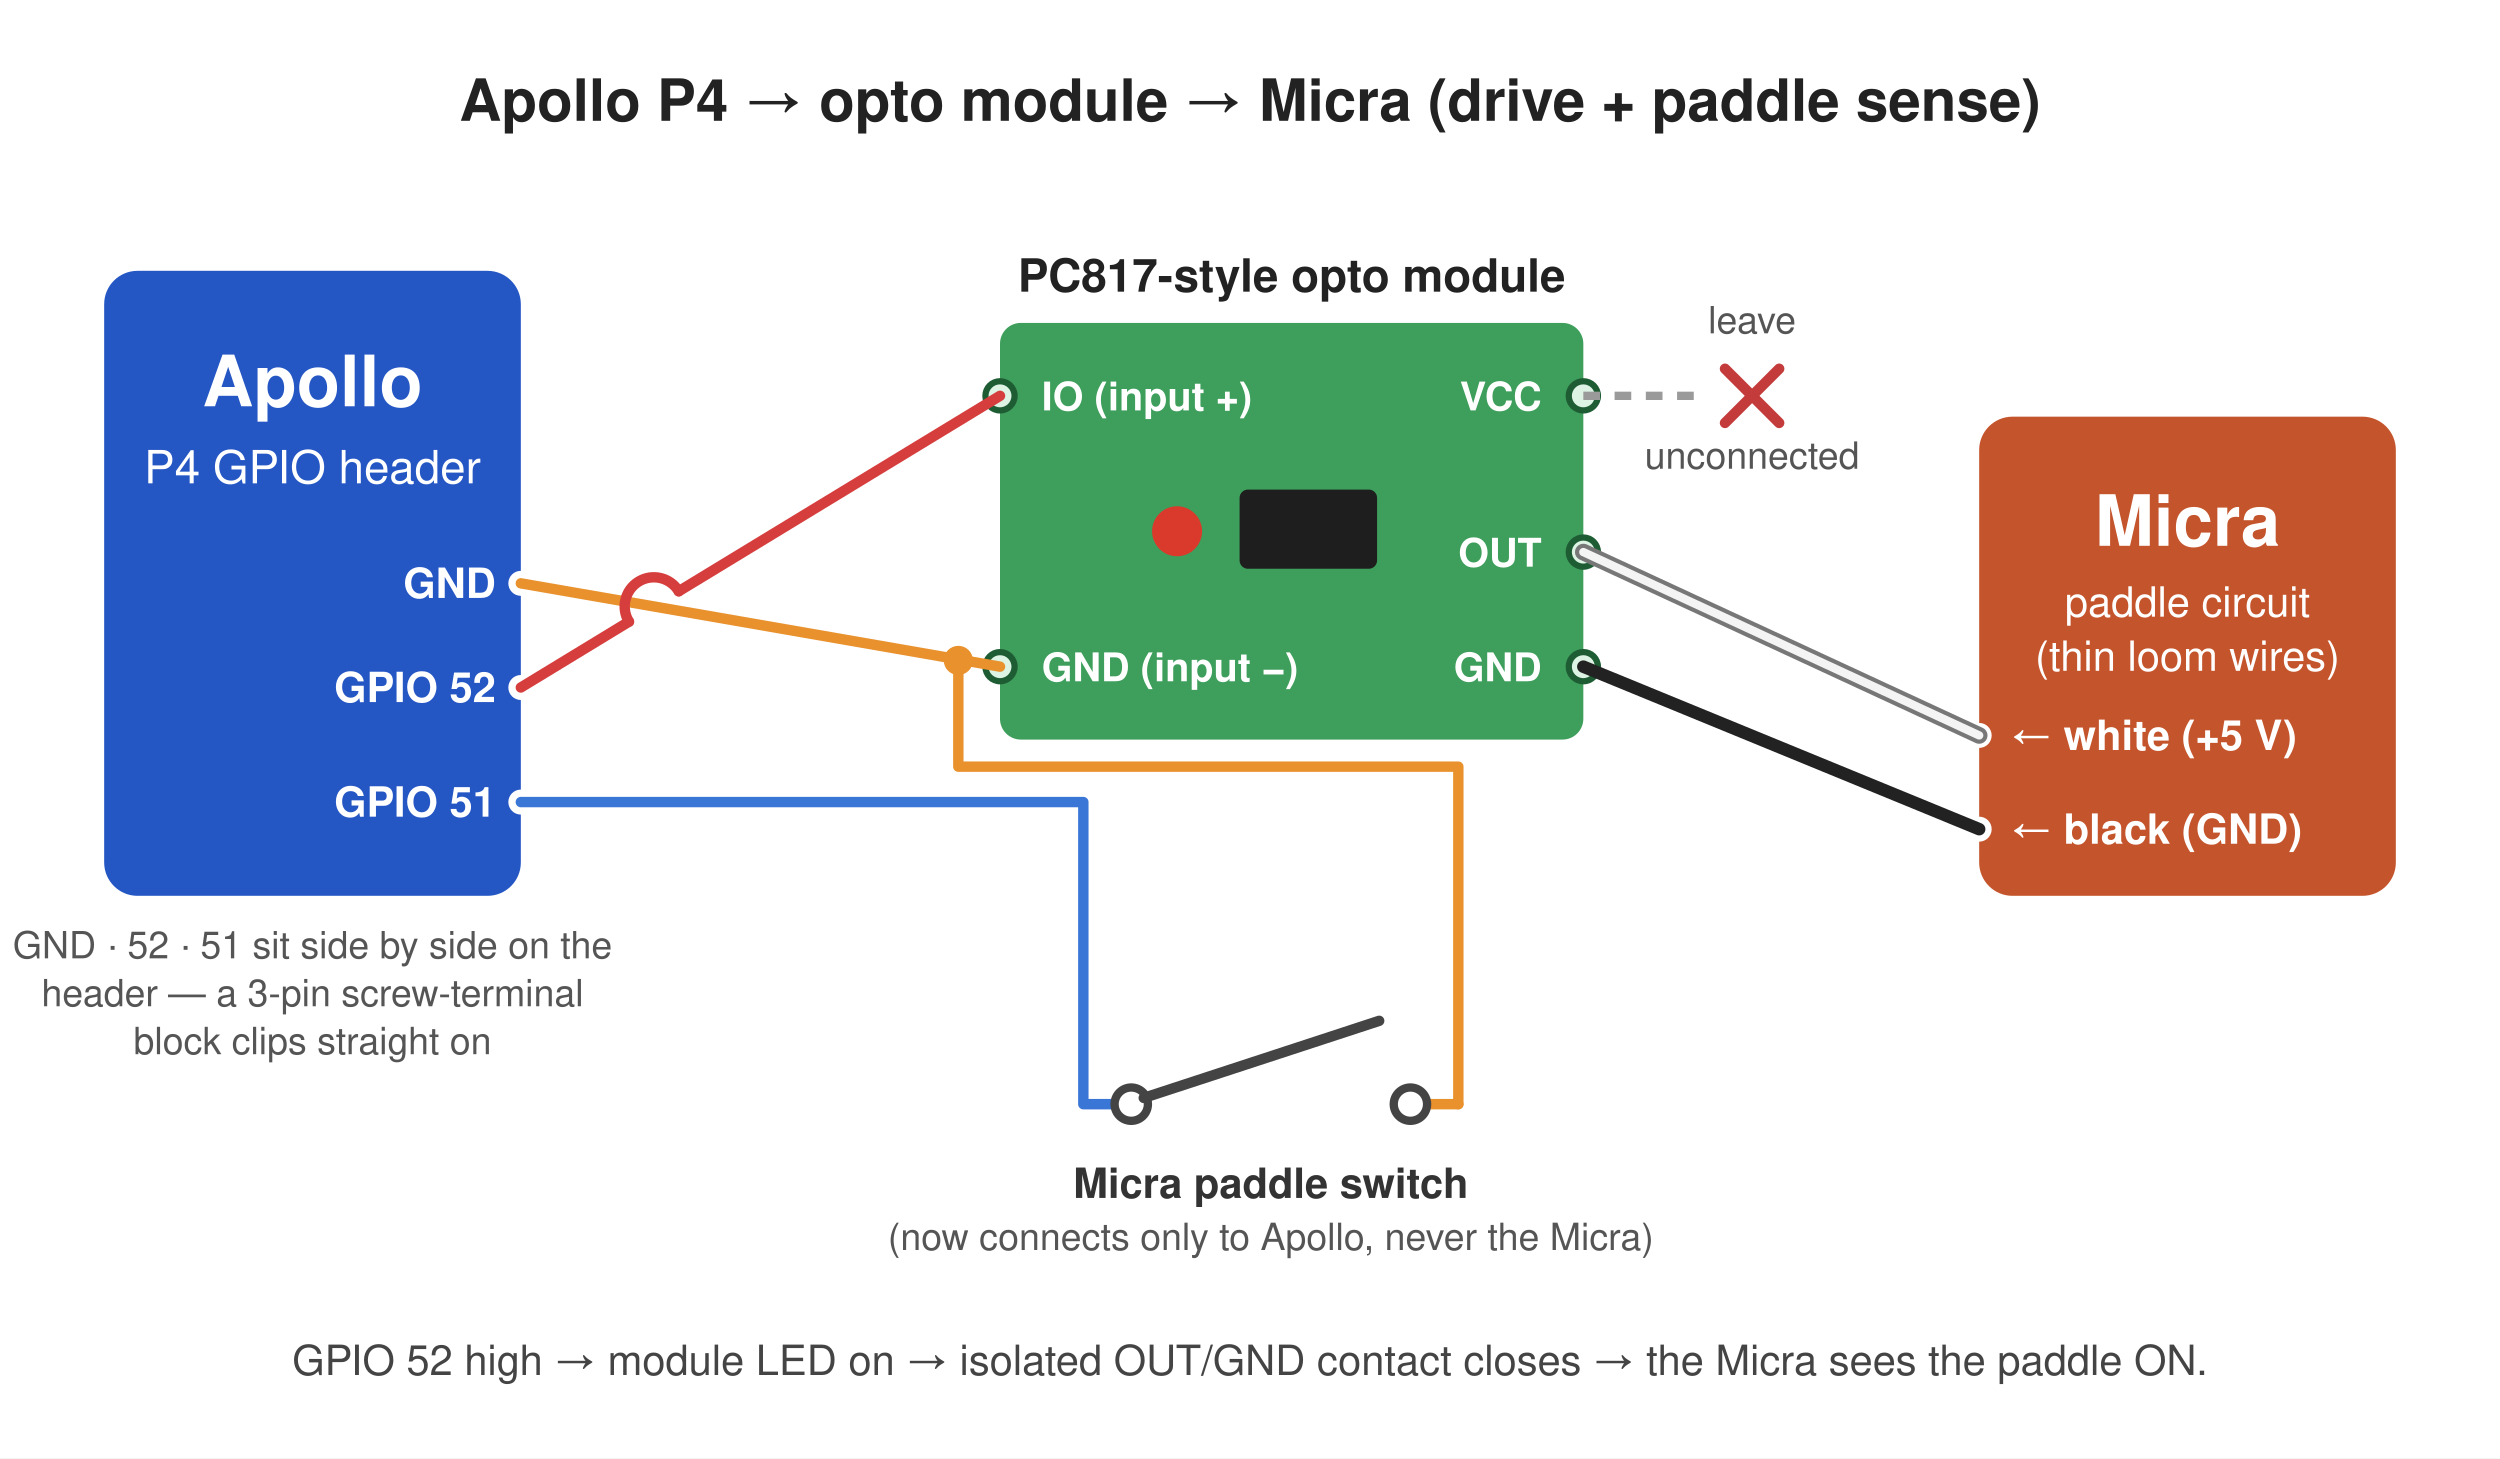
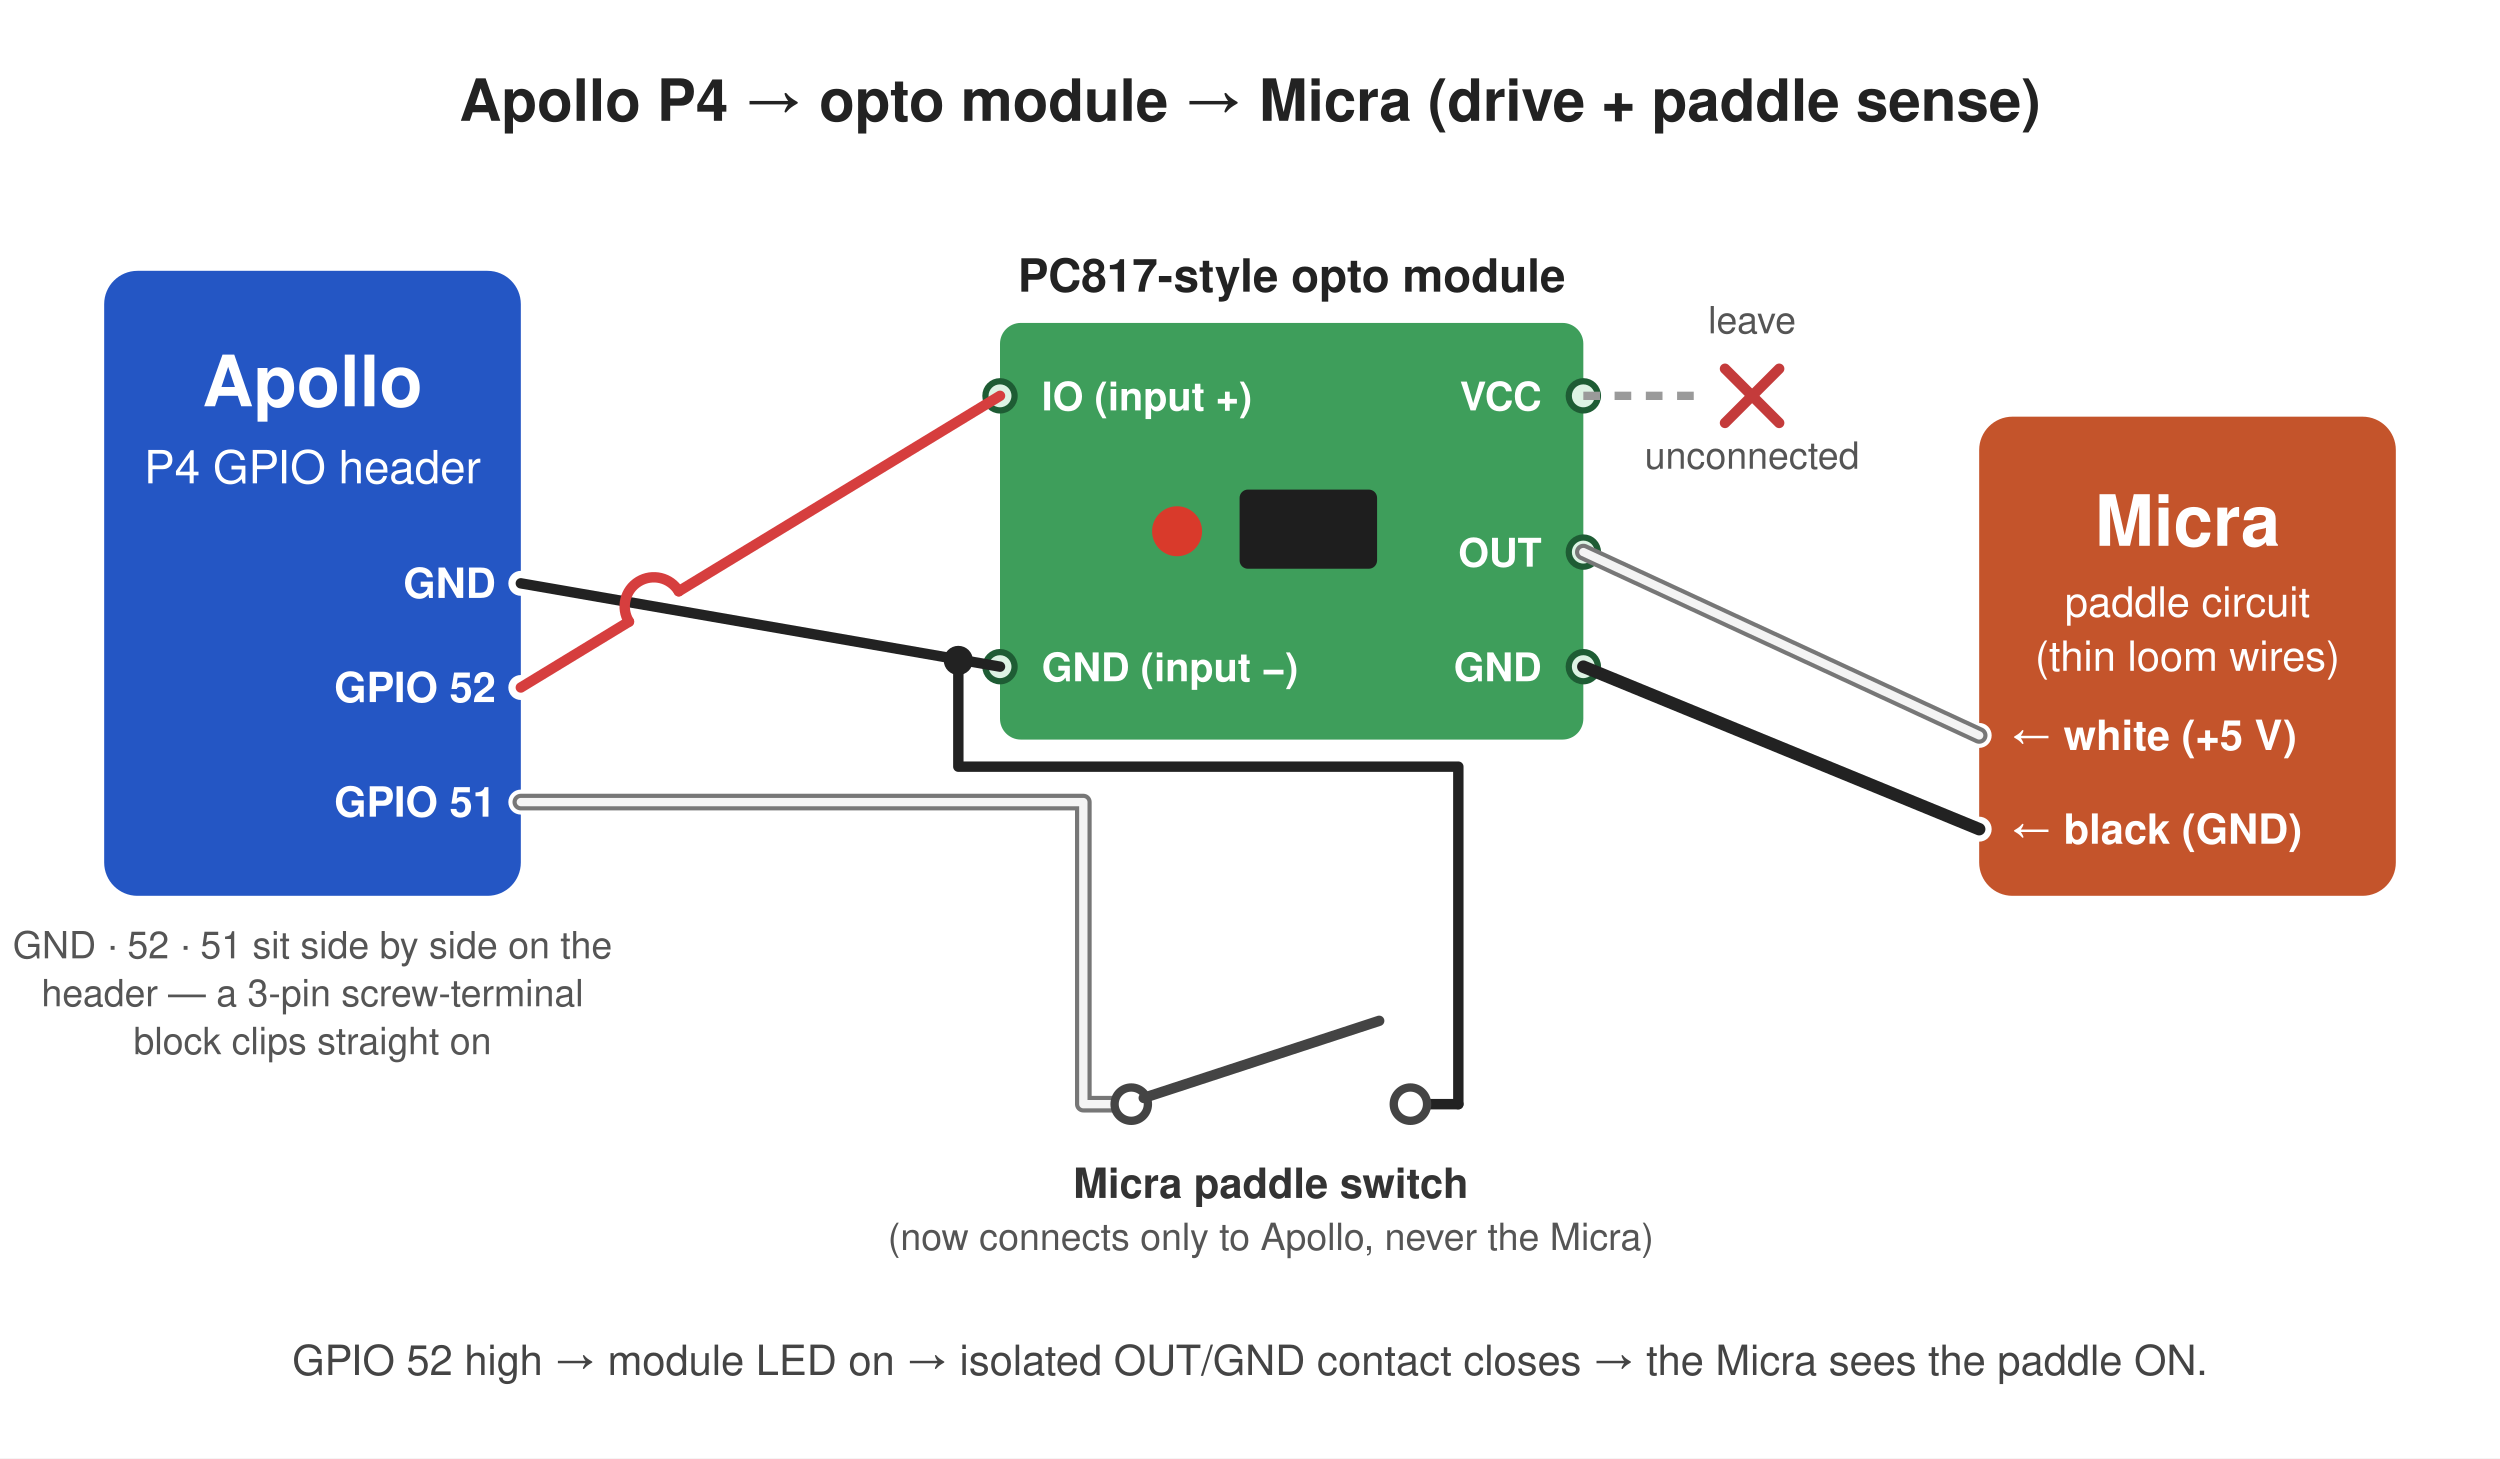
<svg xmlns="http://www.w3.org/2000/svg" width="1200" height="700" viewBox="0 0 1200 700" font-family="Helvetica, Arial, sans-serif">
  <rect x="0" y="0" width="1200" height="700" fill="#ffffff" />
  <text x="600" y="58" text-anchor="middle" font-size="28" font-weight="bold" fill="#222222">Apollo P4 → opto module → Micra (drive + paddle sense)</text>
  <rect x="50" y="130" width="200" height="300" rx="16" fill="#2456C4" />
  <text x="150" y="195" text-anchor="middle" font-size="34" font-weight="bold" fill="#ffffff">Apollo</text>
  <text x="150" y="232" text-anchor="middle" font-size="22" fill="#ffffff">P4 GPIO header</text>
  <text x="238" y="287" text-anchor="end" font-size="20" font-weight="bold" fill="#ffffff">GND</text>
  <text x="238" y="337" text-anchor="end" font-size="20" font-weight="bold" fill="#ffffff">GPIO 52</text>
  <text x="238" y="392" text-anchor="end" font-size="20" font-weight="bold" fill="#ffffff">GPIO 51</text>
  <circle cx="250" cy="280" r="6" fill="#ffffff" />
  <circle cx="250" cy="330" r="6" fill="#ffffff" />
  <circle cx="250" cy="385" r="6" fill="#ffffff" />
  <text x="150" y="460" text-anchor="middle" font-size="18" fill="#555555">GND · 52 · 51 sit side by side on the</text>
  <text x="150" y="483" text-anchor="middle" font-size="18" fill="#555555">header — a 3-pin screw-terminal</text>
  <text x="150" y="506" text-anchor="middle" font-size="18" fill="#555555">block clips straight on</text>
  <text x="620" y="140" text-anchor="middle" font-size="22" font-weight="bold" fill="#222222">PC817-style opto module</text>
  <rect x="480" y="155" width="280" height="200" rx="10" fill="#3E9E5B" />
  <circle cx="565" cy="255" r="12" fill="#D93A2B" />
  <rect x="595" y="235" width="66" height="38" rx="4" fill="#1E1E1E" />
  <circle cx="480" cy="190" r="7" fill="#DDF3E4" stroke="#1E5C34" stroke-width="3" />
  <circle cx="480" cy="320" r="7" fill="#DDF3E4" stroke="#1E5C34" stroke-width="3" />
  <text x="500" y="197" font-size="19" font-weight="bold" fill="#ffffff">IO (input +)</text>
  <text x="500" y="327" font-size="19" font-weight="bold" fill="#ffffff">GND (input −)</text>
  <circle cx="760" cy="190" r="7" fill="#DDF3E4" stroke="#1E5C34" stroke-width="3" />
  <circle cx="760" cy="265" r="7" fill="#DDF3E4" stroke="#1E5C34" stroke-width="3" />
  <circle cx="760" cy="320" r="7" fill="#DDF3E4" stroke="#1E5C34" stroke-width="3" />
  <text x="740" y="197" text-anchor="end" font-size="19" font-weight="bold" fill="#ffffff">VCC</text>
  <text x="740" y="272" text-anchor="end" font-size="19" font-weight="bold" fill="#ffffff">OUT</text>
  <text x="740" y="327" text-anchor="end" font-size="19" font-weight="bold" fill="#ffffff">GND</text>
  <line x1="760" y1="190" x2="815" y2="190" stroke="#9A9A9A" stroke-width="4" stroke-dasharray="8,7" />
  <line x1="828" y1="177" x2="854" y2="203" stroke="#C43B3B" stroke-width="5" stroke-linecap="round" />
  <line x1="854" y1="177" x2="828" y2="203" stroke="#C43B3B" stroke-width="5" stroke-linecap="round" />
  <text x="841" y="160" text-anchor="middle" font-size="18" fill="#555555">leave</text>
  <text x="841" y="225" text-anchor="middle" font-size="18" fill="#555555">unconnected</text>
  <rect x="950" y="200" width="200" height="230" rx="16" fill="#C4542B" />
  <text x="1050" y="262" text-anchor="middle" font-size="34" font-weight="bold" fill="#ffffff">Micra</text>
  <text x="1050" y="296" text-anchor="middle" font-size="20" fill="#ffffff">paddle circuit</text>
  <text x="1050" y="322" text-anchor="middle" font-size="20" fill="#ffffff">(thin loom wires)</text>
  <text x="965" y="360" font-size="20" font-weight="bold" fill="#ffffff">← white (+5 V)</text>
  <text x="965" y="405" font-size="20" font-weight="bold" fill="#ffffff">← black (GND)</text>
  <circle cx="950" cy="353" r="6" fill="#ffffff" />
  <circle cx="950" cy="398" r="6" fill="#ffffff" />
-   <line x1="250" y1="280" x2="480" y2="320" stroke="#E8912D" stroke-width="5" stroke-linecap="round" />
-   <circle cx="460" cy="317" r="7" fill="#E8912D" />
-   <polyline points="460,317 460,368 700,368 700,530" fill="none" stroke="#E8912D" stroke-width="5" stroke-linecap="round" stroke-linejoin="round" />
+   <line x1="250" y1="280" x2="480" y2="320" stroke="#222222" stroke-width="5" stroke-linecap="round" />
+   <circle cx="460" cy="317" r="7" fill="#222222" />
+   <polyline points="460,317 460,368 700,368 700,530" fill="none" stroke="#222222" stroke-width="5" stroke-linecap="round" stroke-linejoin="round" />
  <line x1="250" y1="330" x2="301.9" y2="298.4" stroke="#D63E3E" stroke-width="5" stroke-linecap="round" />
  <path d="M 301.9 298.4 A 14 14 0 0 1 325.8 283.8" fill="none" stroke="#D63E3E" stroke-width="5" stroke-linecap="round" />
  <line x1="325.8" y1="283.8" x2="480" y2="190" stroke="#D63E3E" stroke-width="5" stroke-linecap="round" />
  <line x1="760" y1="265" x2="950" y2="353" stroke="#777777" stroke-width="8" stroke-linecap="round" />
  <line x1="760" y1="265" x2="950" y2="353" stroke="#F4F4F4" stroke-width="4" stroke-linecap="round" />
  <line x1="760" y1="320" x2="950" y2="398" stroke="#222222" stroke-width="6" stroke-linecap="round" />
-   <polyline points="250,385 520,385 520,530 535,530" fill="none" stroke="#3A76D6" stroke-width="5" stroke-linecap="round" stroke-linejoin="round" />
-   <line x1="700" y1="530" x2="685" y2="530" stroke="#E8912D" stroke-width="5" stroke-linecap="round" />
+   <polyline points="250,385 520,385 520,530 535,530" fill="none" stroke="#777777" stroke-width="8" stroke-linecap="round" stroke-linejoin="round" />
+   <polyline points="250,385 520,385 520,530 535,530" fill="none" stroke="#F4F4F4" stroke-width="4" stroke-linecap="round" stroke-linejoin="round" />
+   <line x1="700" y1="530" x2="685" y2="530" stroke="#222222" stroke-width="5" stroke-linecap="round" />
  <circle cx="543" cy="530" r="8" fill="#ffffff" stroke="#444444" stroke-width="4" />
  <circle cx="677" cy="530" r="8" fill="#ffffff" stroke="#444444" stroke-width="4" />
  <line x1="549" y1="527" x2="662" y2="490" stroke="#444444" stroke-width="5" stroke-linecap="round" />
  <text x="610" y="575" text-anchor="middle" font-size="20" font-weight="bold" fill="#333333">Micra paddle switch</text>
  <text x="610" y="600" text-anchor="middle" font-size="18" fill="#555555">(now connects only to Apollo, never the Micra)</text>
  <text x="600" y="660" text-anchor="middle" font-size="20" fill="#444444">GPIO 52 high → module LED on → isolated OUT/GND contact closes → the Micra sees the paddle ON.</text>
</svg>
